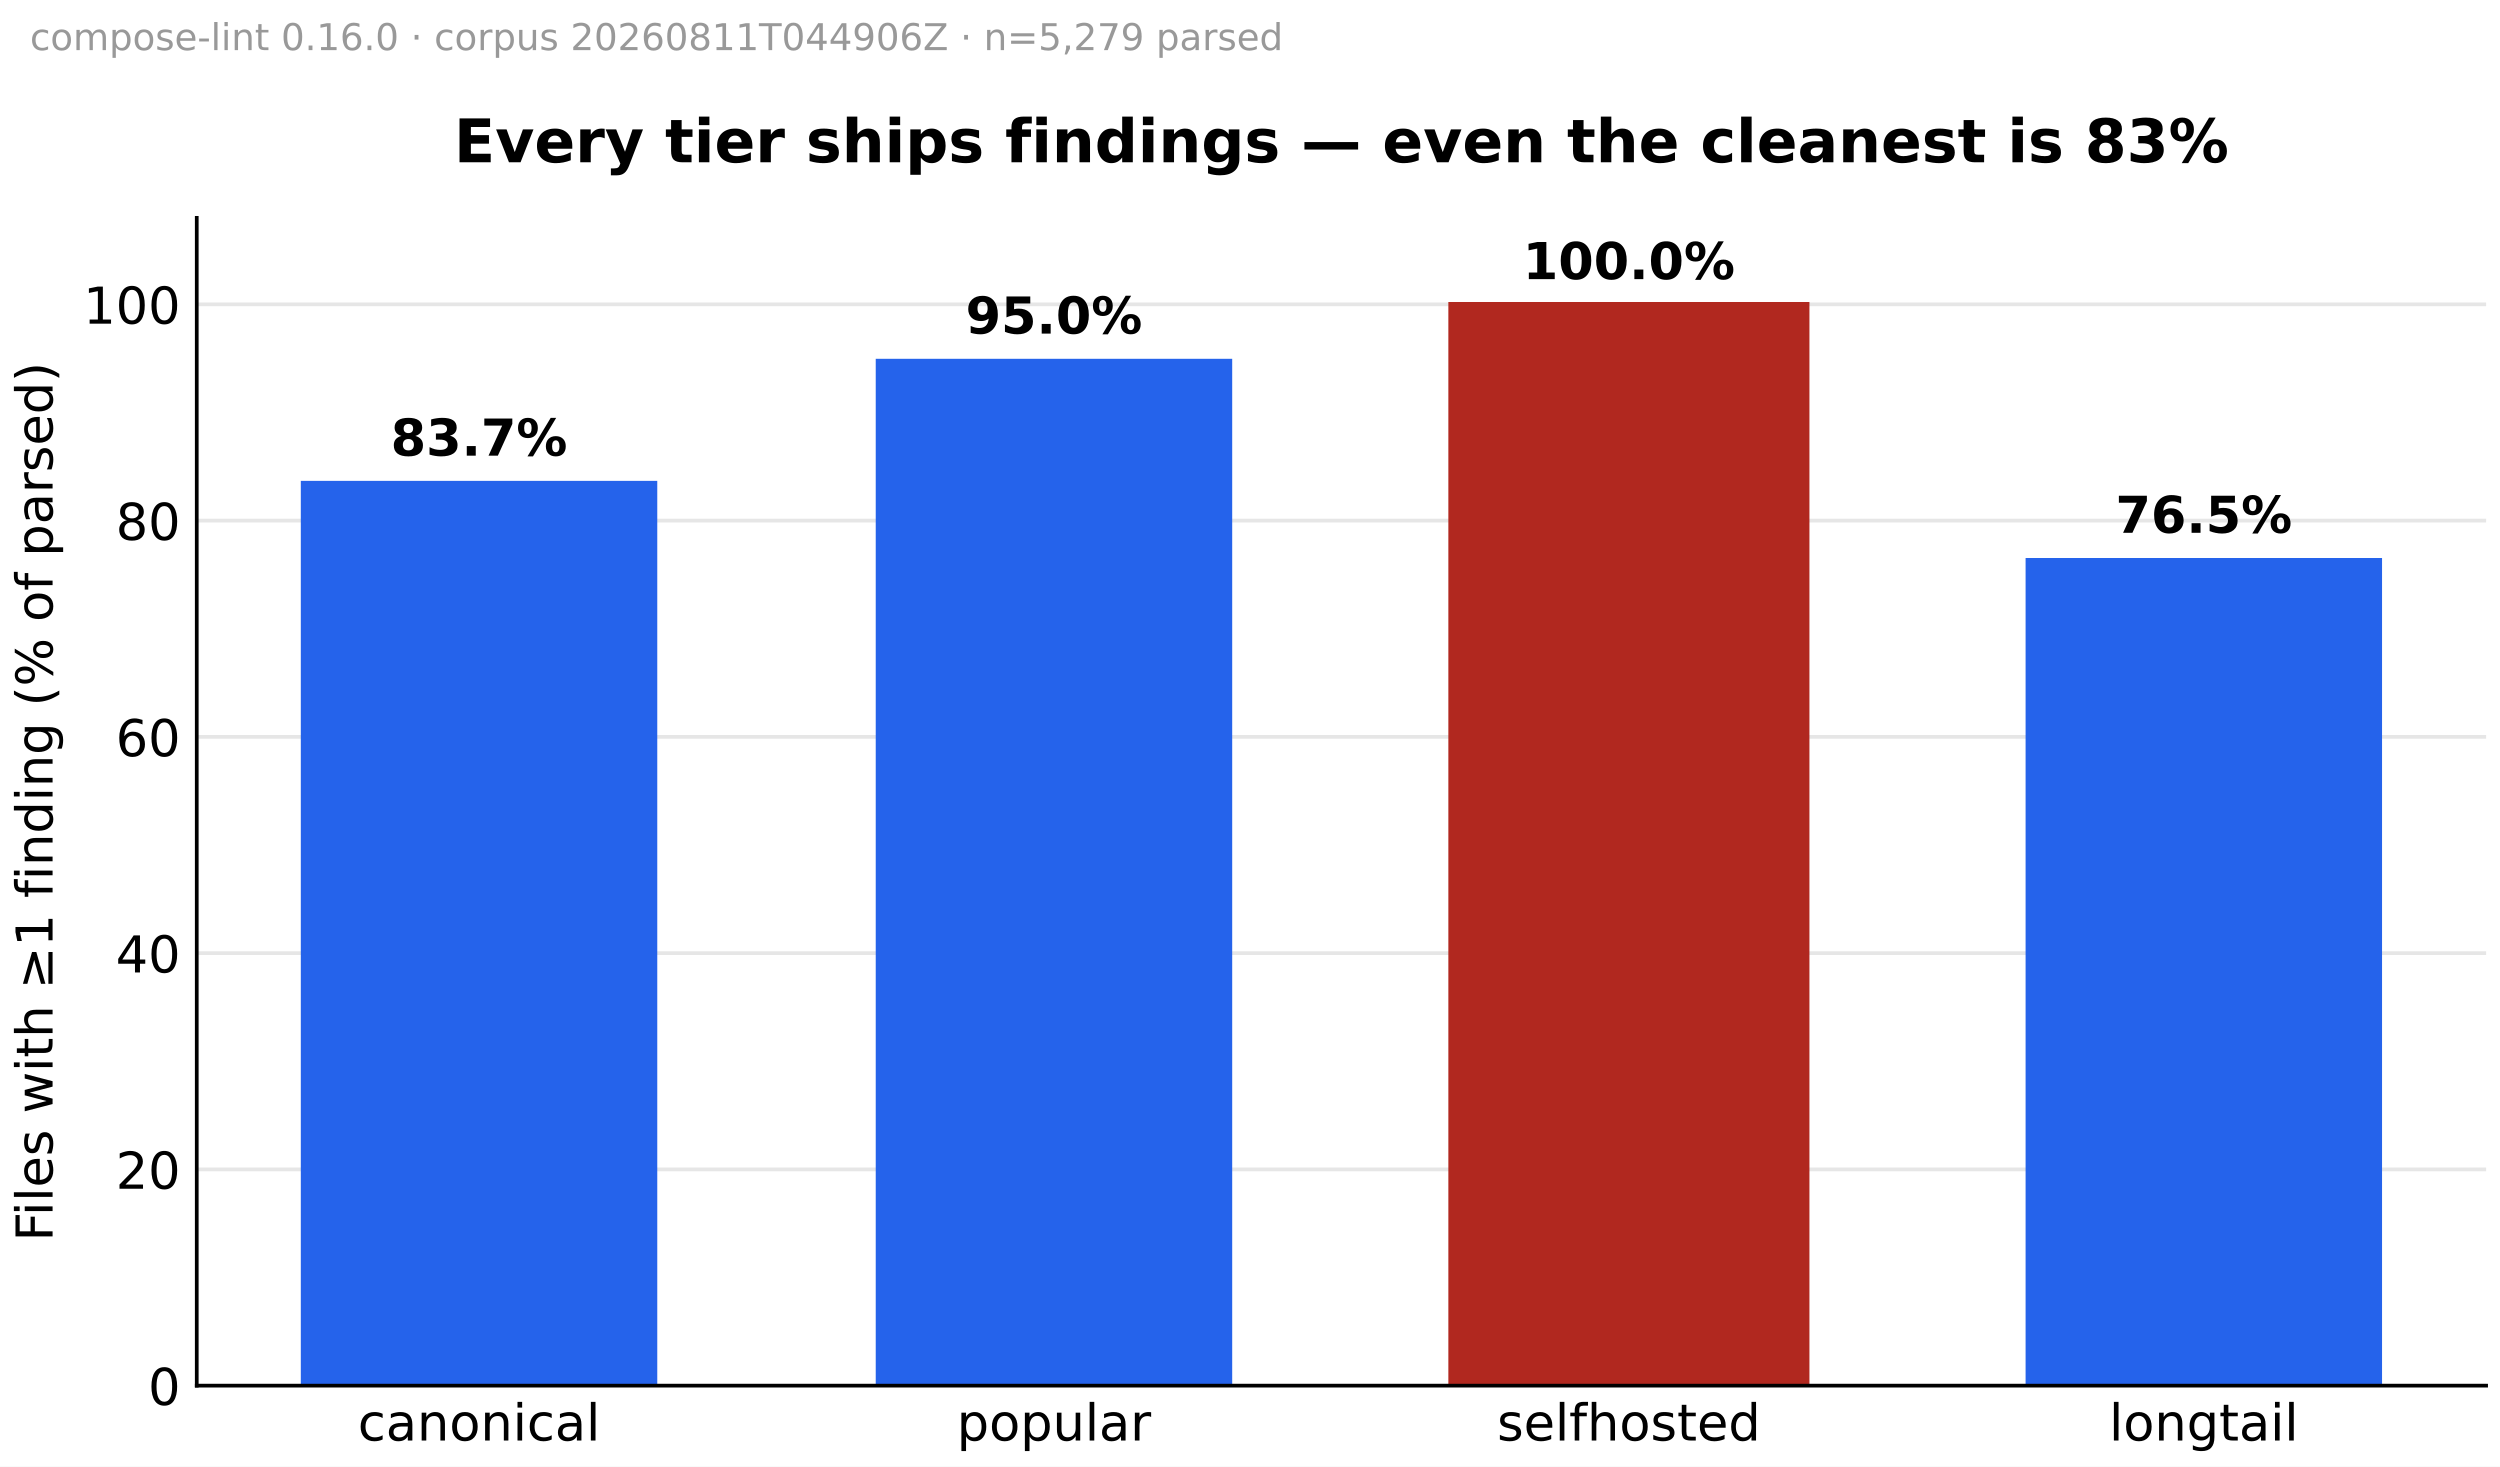
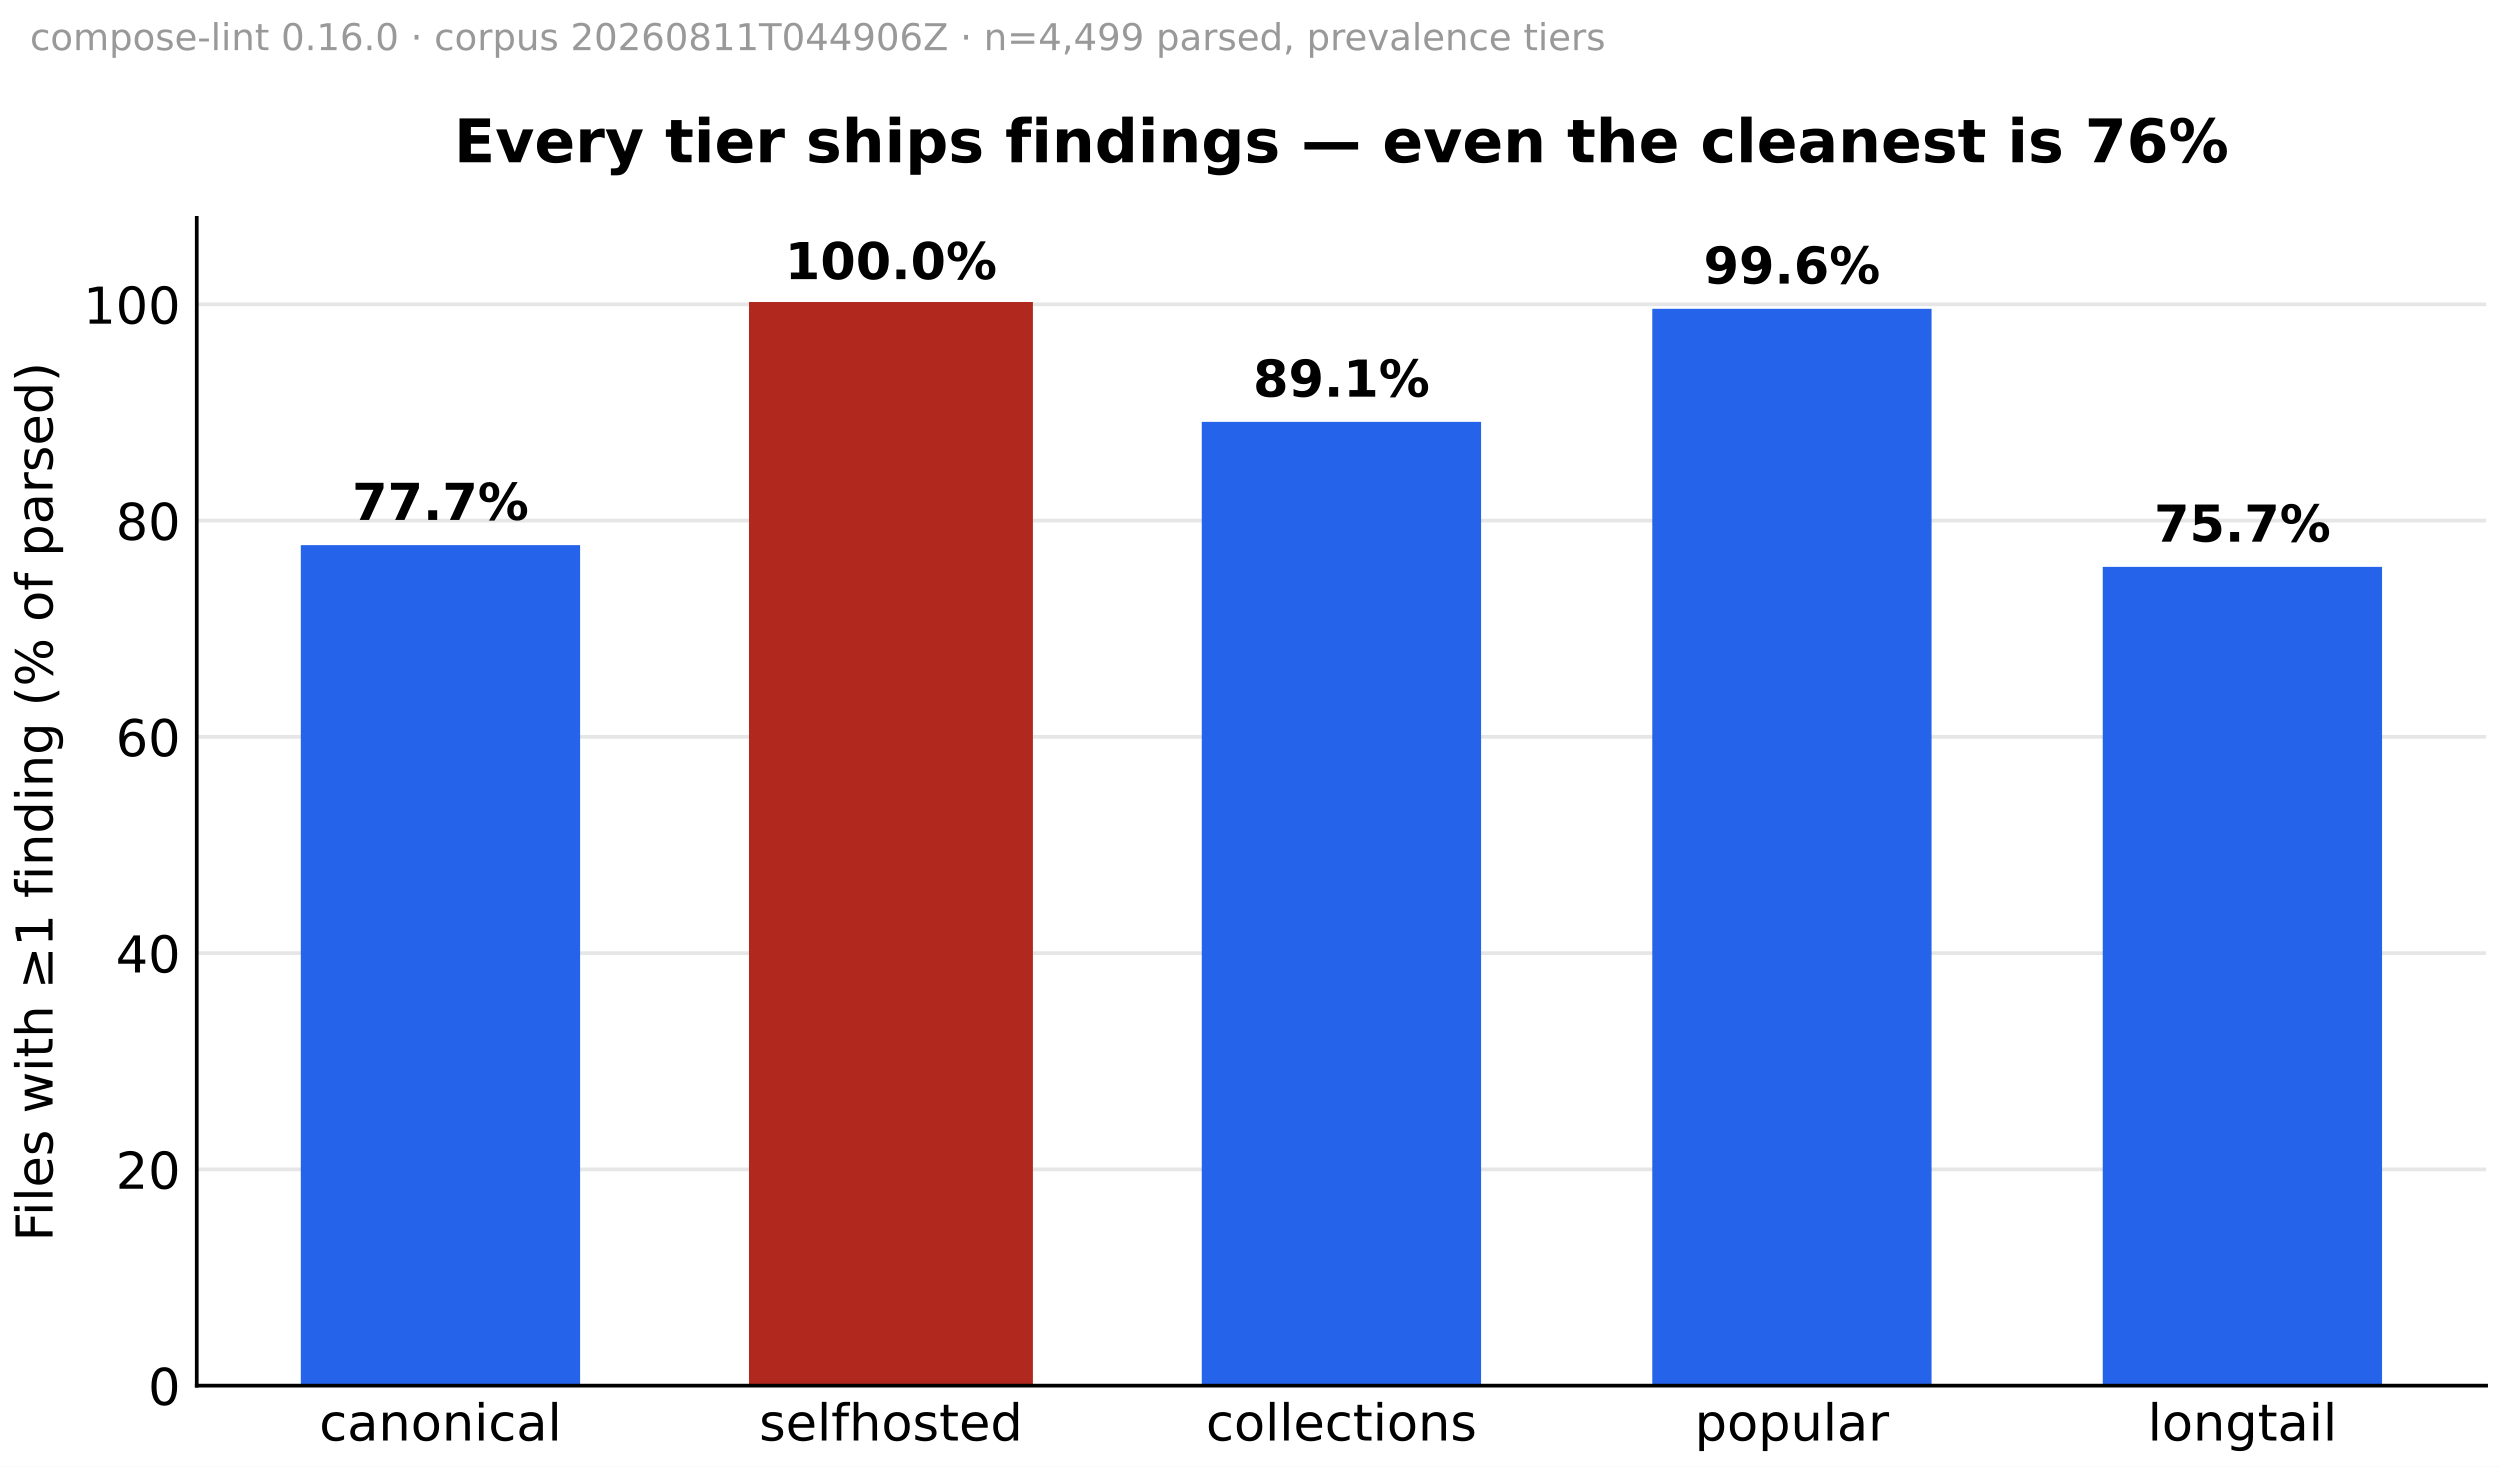
<svg xmlns="http://www.w3.org/2000/svg" width="540pt" height="316.8pt" viewBox="0 0 540 316.8" version="1.1">
  <defs>
    <style type="text/css">*{stroke-linejoin: round; stroke-linecap: butt}</style>
  </defs>
  <g id="figure_1">
    <g id="patch_1">
      <path d="M 0 316.8  L 540 316.8  L 540 0  L 0 0  z " style="fill: #ffffff" />
    </g>
    <g id="axes_1">
      <g id="patch_2">
        <path d="M 42.497 299.299  L 537 299.299  L 537 47.054  L 42.497 47.054  z " style="fill: #ffffff" />
      </g>
      <g id="matplotlib.axis_1">
        <g id="xtick_1">
          <g id="line2d_1" />
          <g id="text_1">
-             <text style="font-size: 11px; font-family: 'DejaVu Sans', 'Bitstream Vera Sans', 'Computer Modern Sans Serif', 'Lucida Grande', 'Verdana', 'Geneva', 'Lucid', 'Arial', 'Helvetica', 'Avant Garde', sans-serif; text-anchor: middle" x="103.472" y="311.157" transform="rotate(-0 103.4719 311.1572)">canonical</text>
+             <text style="font-size: 11px; font-family: 'DejaVu Sans', 'Bitstream Vera Sans', 'Computer Modern Sans Serif', 'Lucida Grande', 'Verdana', 'Geneva', 'Lucid', 'Arial', 'Helvetica', 'Avant Garde', sans-serif; text-anchor: middle" x="95.139" y="311.157" transform="rotate(-0 95.13918 311.1572)">canonical</text>
          </g>
        </g>
        <g id="xtick_2">
          <g id="line2d_2" />
          <g id="text_2">
-             <text style="font-size: 11px; font-family: 'DejaVu Sans', 'Bitstream Vera Sans', 'Computer Modern Sans Serif', 'Lucida Grande', 'Verdana', 'Geneva', 'Lucid', 'Arial', 'Helvetica', 'Avant Garde', sans-serif; text-anchor: middle" x="227.656" y="311.157" transform="rotate(-0 227.6563 311.1572)">popular</text>
+             <text style="font-size: 11px; font-family: 'DejaVu Sans', 'Bitstream Vera Sans', 'Computer Modern Sans Serif', 'Lucida Grande', 'Verdana', 'Geneva', 'Lucid', 'Arial', 'Helvetica', 'Avant Garde', sans-serif; text-anchor: middle" x="192.444" y="311.157" transform="rotate(-0 192.4439 311.1572)">selfhosted</text>
          </g>
        </g>
        <g id="xtick_3">
          <g id="line2d_3" />
          <g id="text_3">
-             <text style="font-size: 11px; font-family: 'DejaVu Sans', 'Bitstream Vera Sans', 'Computer Modern Sans Serif', 'Lucida Grande', 'Verdana', 'Geneva', 'Lucid', 'Arial', 'Helvetica', 'Avant Garde', sans-serif; text-anchor: middle" x="351.841" y="311.157" transform="rotate(-0 351.8408 311.1572)">selfhosted</text>
+             <text style="font-size: 11px; font-family: 'DejaVu Sans', 'Bitstream Vera Sans', 'Computer Modern Sans Serif', 'Lucida Grande', 'Verdana', 'Geneva', 'Lucid', 'Arial', 'Helvetica', 'Avant Garde', sans-serif; text-anchor: middle" x="289.749" y="311.157" transform="rotate(-0 289.7486 311.1572)">collections</text>
          </g>
        </g>
        <g id="xtick_4">
          <g id="line2d_4" />
          <g id="text_4">
-             <text style="font-size: 11px; font-family: 'DejaVu Sans', 'Bitstream Vera Sans', 'Computer Modern Sans Serif', 'Lucida Grande', 'Verdana', 'Geneva', 'Lucid', 'Arial', 'Helvetica', 'Avant Garde', sans-serif; text-anchor: middle" x="476.025" y="311.157" transform="rotate(-0 476.0252 311.1572)">longtail</text>
+             <text style="font-size: 11px; font-family: 'DejaVu Sans', 'Bitstream Vera Sans', 'Computer Modern Sans Serif', 'Lucida Grande', 'Verdana', 'Geneva', 'Lucid', 'Arial', 'Helvetica', 'Avant Garde', sans-serif; text-anchor: middle" x="387.053" y="311.157" transform="rotate(-0 387.0532 311.1572)">popular</text>
+           </g>
+         </g>
+         <g id="xtick_5">
+           <g id="line2d_5" />
+           <g id="text_5">
+             <text style="font-size: 11px; font-family: 'DejaVu Sans', 'Bitstream Vera Sans', 'Computer Modern Sans Serif', 'Lucida Grande', 'Verdana', 'Geneva', 'Lucid', 'Arial', 'Helvetica', 'Avant Garde', sans-serif; text-anchor: middle" x="484.358" y="311.157" transform="rotate(-0 484.3579 311.1572)">longtail</text>
          </g>
        </g>
      </g>
      <g id="matplotlib.axis_2">
        <g id="ytick_1">
-           <g id="line2d_5">
-             <path d="M 42.497 299.299  L 537 299.299  " clip-path="url(#p1abb377194)" style="fill: none; stroke: #e6e6e6; stroke-width: 0.8; stroke-linecap: square" />
+           <g id="line2d_6">
+             <path d="M 42.497 299.299  L 537 299.299  " clip-path="url(#pb6d2af3d29)" style="fill: none; stroke: #e6e6e6; stroke-width: 0.8; stroke-linecap: square" />
          </g>
-           <g id="line2d_6" />
-           <g id="text_5">
+           <g id="line2d_7" />
+           <g id="text_6">
            <text style="font-size: 11px; font-family: 'DejaVu Sans', 'Bitstream Vera Sans', 'Computer Modern Sans Serif', 'Lucida Grande', 'Verdana', 'Geneva', 'Lucid', 'Arial', 'Helvetica', 'Avant Garde', sans-serif; text-anchor: end" x="38.997" y="303.478" transform="rotate(-0 38.99735 303.4776)">0</text>
          </g>
        </g>
        <g id="ytick_2">
-           <g id="line2d_7">
-             <path d="M 42.497 252.587  L 537 252.587  " clip-path="url(#p1abb377194)" style="fill: none; stroke: #e6e6e6; stroke-width: 0.8; stroke-linecap: square" />
+           <g id="line2d_8">
+             <path d="M 42.497 252.587  L 537 252.587  " clip-path="url(#pb6d2af3d29)" style="fill: none; stroke: #e6e6e6; stroke-width: 0.8; stroke-linecap: square" />
          </g>
-           <g id="line2d_8" />
-           <g id="text_6">
+           <g id="line2d_9" />
+           <g id="text_7">
            <text style="font-size: 11px; font-family: 'DejaVu Sans', 'Bitstream Vera Sans', 'Computer Modern Sans Serif', 'Lucida Grande', 'Verdana', 'Geneva', 'Lucid', 'Arial', 'Helvetica', 'Avant Garde', sans-serif; text-anchor: end" x="38.997" y="256.766" transform="rotate(-0 38.99735 256.7656)">20</text>
          </g>
        </g>
        <g id="ytick_3">
-           <g id="line2d_9">
-             <path d="M 42.497 205.875  L 537 205.875  " clip-path="url(#p1abb377194)" style="fill: none; stroke: #e6e6e6; stroke-width: 0.8; stroke-linecap: square" />
+           <g id="line2d_10">
+             <path d="M 42.497 205.875  L 537 205.875  " clip-path="url(#pb6d2af3d29)" style="fill: none; stroke: #e6e6e6; stroke-width: 0.8; stroke-linecap: square" />
          </g>
-           <g id="line2d_10" />
-           <g id="text_7">
+           <g id="line2d_11" />
+           <g id="text_8">
            <text style="font-size: 11px; font-family: 'DejaVu Sans', 'Bitstream Vera Sans', 'Computer Modern Sans Serif', 'Lucida Grande', 'Verdana', 'Geneva', 'Lucid', 'Arial', 'Helvetica', 'Avant Garde', sans-serif; text-anchor: end" x="38.997" y="210.054" transform="rotate(-0 38.99735 210.0537)">40</text>
          </g>
        </g>
        <g id="ytick_4">
-           <g id="line2d_11">
-             <path d="M 42.497 159.163  L 537 159.163  " clip-path="url(#p1abb377194)" style="fill: none; stroke: #e6e6e6; stroke-width: 0.8; stroke-linecap: square" />
+           <g id="line2d_12">
+             <path d="M 42.497 159.163  L 537 159.163  " clip-path="url(#pb6d2af3d29)" style="fill: none; stroke: #e6e6e6; stroke-width: 0.8; stroke-linecap: square" />
          </g>
-           <g id="line2d_12" />
-           <g id="text_8">
+           <g id="line2d_13" />
+           <g id="text_9">
            <text style="font-size: 11px; font-family: 'DejaVu Sans', 'Bitstream Vera Sans', 'Computer Modern Sans Serif', 'Lucida Grande', 'Verdana', 'Geneva', 'Lucid', 'Arial', 'Helvetica', 'Avant Garde', sans-serif; text-anchor: end" x="38.997" y="163.342" transform="rotate(-0 38.99735 163.3417)">60</text>
          </g>
        </g>
        <g id="ytick_5">
-           <g id="line2d_13">
-             <path d="M 42.497 112.451  L 537 112.451  " clip-path="url(#p1abb377194)" style="fill: none; stroke: #e6e6e6; stroke-width: 0.8; stroke-linecap: square" />
+           <g id="line2d_14">
+             <path d="M 42.497 112.451  L 537 112.451  " clip-path="url(#pb6d2af3d29)" style="fill: none; stroke: #e6e6e6; stroke-width: 0.8; stroke-linecap: square" />
          </g>
-           <g id="line2d_14" />
-           <g id="text_9">
+           <g id="line2d_15" />
+           <g id="text_10">
            <text style="font-size: 11px; font-family: 'DejaVu Sans', 'Bitstream Vera Sans', 'Computer Modern Sans Serif', 'Lucida Grande', 'Verdana', 'Geneva', 'Lucid', 'Arial', 'Helvetica', 'Avant Garde', sans-serif; text-anchor: end" x="38.997" y="116.63" transform="rotate(-0 38.99735 116.6297)">80</text>
          </g>
        </g>
        <g id="ytick_6">
-           <g id="line2d_15">
-             <path d="M 42.497 65.739  L 537 65.739  " clip-path="url(#p1abb377194)" style="fill: none; stroke: #e6e6e6; stroke-width: 0.8; stroke-linecap: square" />
+           <g id="line2d_16">
+             <path d="M 42.497 65.739  L 537 65.739  " clip-path="url(#pb6d2af3d29)" style="fill: none; stroke: #e6e6e6; stroke-width: 0.8; stroke-linecap: square" />
          </g>
-           <g id="line2d_16" />
-           <g id="text_10">
+           <g id="line2d_17" />
+           <g id="text_11">
            <text style="font-size: 11px; font-family: 'DejaVu Sans', 'Bitstream Vera Sans', 'Computer Modern Sans Serif', 'Lucida Grande', 'Verdana', 'Geneva', 'Lucid', 'Arial', 'Helvetica', 'Avant Garde', sans-serif; text-anchor: end" x="38.997" y="69.918" transform="rotate(-0 38.99735 69.91771)">100</text>
          </g>
        </g>
-         <g id="text_11">
+         <g id="text_12">
          <text style="font-size: 11px; font-family: 'DejaVu Sans', 'Bitstream Vera Sans', 'Computer Modern Sans Serif', 'Lucida Grande', 'Verdana', 'Geneva', 'Lucid', 'Arial', 'Helvetica', 'Avant Garde', sans-serif; text-anchor: middle" x="11.359" y="173.177" transform="rotate(-90 11.35852 173.1766)">Files with ≥1 finding (% of parsed)</text>
        </g>
      </g>
      <g id="patch_3">
-         <path d="M 64.975 299.299  L 141.969 299.299  L 141.969 103.871  L 64.975 103.871  z " clip-path="url(#p1abb377194)" style="fill: #2563eb" />
+         <path d="M 64.975 299.299  L 125.304 299.299  L 125.304 117.746  L 64.975 117.746  z " clip-path="url(#pb6d2af3d29)" style="fill: #2563eb" />
      </g>
      <g id="patch_4">
-         <path d="M 189.159 299.299  L 266.154 299.299  L 266.154 77.498  L 189.159 77.498  z " clip-path="url(#p1abb377194)" style="fill: #2563eb" />
+         <path d="M 162.279 299.299  L 222.608 299.299  L 222.608 65.739  L 162.279 65.739  z " clip-path="url(#pb6d2af3d29)" style="fill: #b1281f; stroke: #b1281f; stroke-linejoin: miter" />
      </g>
      <g id="patch_5">
-         <path d="M 313.344 299.299  L 390.338 299.299  L 390.338 65.739  L 313.344 65.739  z " clip-path="url(#p1abb377194)" style="fill: #b1281f; stroke: #b1281f; stroke-linejoin: miter" />
+         <path d="M 259.584 299.299  L 319.913 299.299  L 319.913 91.126  L 259.584 91.126  z " clip-path="url(#pb6d2af3d29)" style="fill: #2563eb" />
      </g>
      <g id="patch_6">
-         <path d="M 437.528 299.299  L 514.522 299.299  L 514.522 120.533  L 437.528 120.533  z " clip-path="url(#p1abb377194)" style="fill: #2563eb" />
+         <path d="M 356.889 299.299  L 417.218 299.299  L 417.218 66.699  L 356.889 66.699  z " clip-path="url(#pb6d2af3d29)" style="fill: #2563eb" />
      </g>
      <g id="patch_7">
+         <path d="M 454.193 299.299  L 514.522 299.299  L 514.522 122.44  L 454.193 122.44  z " clip-path="url(#pb6d2af3d29)" style="fill: #2563eb" />
+       </g>
+       <g id="patch_8">
        <path d="M 42.497 299.299  L 42.497 47.054  " style="fill: none; stroke: #000000; stroke-width: 0.8; stroke-linejoin: miter; stroke-linecap: square" />
      </g>
-       <g id="patch_8">
+       <g id="patch_9">
        <path d="M 42.497 299.299  L 537 299.299  " style="fill: none; stroke: #000000; stroke-width: 0.8; stroke-linejoin: miter; stroke-linecap: square" />
      </g>
-       <g id="text_12">
-         <text style="font-weight: 700; font-size: 11px; font-family: 'DejaVu Sans', 'Bitstream Vera Sans', 'Computer Modern Sans Serif', 'Lucida Grande', 'Verdana', 'Geneva', 'Lucid', 'Arial', 'Helvetica', 'Avant Garde', sans-serif; text-anchor: middle" x="103.472" y="98.426" transform="rotate(-0 103.4719 98.42593)">83.7%</text>
-       </g>
      <g id="text_13">
-         <text style="font-weight: 700; font-size: 11px; font-family: 'DejaVu Sans', 'Bitstream Vera Sans', 'Computer Modern Sans Serif', 'Lucida Grande', 'Verdana', 'Geneva', 'Lucid', 'Arial', 'Helvetica', 'Avant Garde', sans-serif; text-anchor: middle" x="227.656" y="72.053" transform="rotate(-0 227.6563 72.05267)">95.0%</text>
+         <text style="font-weight: 700; font-size: 11px; font-family: 'DejaVu Sans', 'Bitstream Vera Sans', 'Computer Modern Sans Serif', 'Lucida Grande', 'Verdana', 'Geneva', 'Lucid', 'Arial', 'Helvetica', 'Avant Garde', sans-serif; text-anchor: middle" x="95.139" y="112.301" transform="rotate(-0 95.13918 112.301)">77.7%</text>
      </g>
      <g id="text_14">
-         <text style="font-weight: 700; font-size: 11px; font-family: 'DejaVu Sans', 'Bitstream Vera Sans', 'Computer Modern Sans Serif', 'Lucida Grande', 'Verdana', 'Geneva', 'Lucid', 'Arial', 'Helvetica', 'Avant Garde', sans-serif; text-anchor: middle" x="351.841" y="60.294" transform="rotate(-0 351.8408 60.2937)">100.0%</text>
+         <text style="font-weight: 700; font-size: 11px; font-family: 'DejaVu Sans', 'Bitstream Vera Sans', 'Computer Modern Sans Serif', 'Lucida Grande', 'Verdana', 'Geneva', 'Lucid', 'Arial', 'Helvetica', 'Avant Garde', sans-serif; text-anchor: middle" x="192.444" y="60.294" transform="rotate(-0 192.4439 60.2937)">100.0%</text>
      </g>
      <g id="text_15">
-         <text style="font-weight: 700; font-size: 11px; font-family: 'DejaVu Sans', 'Bitstream Vera Sans', 'Computer Modern Sans Serif', 'Lucida Grande', 'Verdana', 'Geneva', 'Lucid', 'Arial', 'Helvetica', 'Avant Garde', sans-serif; text-anchor: middle" x="476.025" y="115.088" transform="rotate(-0 476.0252 115.0878)">76.5%</text>
+         <text style="font-weight: 700; font-size: 11px; font-family: 'DejaVu Sans', 'Bitstream Vera Sans', 'Computer Modern Sans Serif', 'Lucida Grande', 'Verdana', 'Geneva', 'Lucid', 'Arial', 'Helvetica', 'Avant Garde', sans-serif; text-anchor: middle" x="289.749" y="85.681" transform="rotate(-0 289.7486 85.68065)">89.1%</text>
      </g>
      <g id="text_16">
-         <text style="font-weight: 700; font-size: 13px; font-family: 'DejaVu Sans', 'Bitstream Vera Sans', 'Computer Modern Sans Serif', 'Lucida Grande', 'Verdana', 'Geneva', 'Lucid', 'Arial', 'Helvetica', 'Avant Garde', sans-serif; text-anchor: middle" x="289.749" y="35.054" transform="rotate(-0 289.7486 35.05421)">Every tier ships findings — even the cleanest is 83%</text>
+         <text style="font-weight: 700; font-size: 11px; font-family: 'DejaVu Sans', 'Bitstream Vera Sans', 'Computer Modern Sans Serif', 'Lucida Grande', 'Verdana', 'Geneva', 'Lucid', 'Arial', 'Helvetica', 'Avant Garde', sans-serif; text-anchor: middle" x="387.053" y="61.254" transform="rotate(-0 387.0532 61.25406)">99.6%</text>
+       </g>
+       <g id="text_17">
+         <text style="font-weight: 700; font-size: 11px; font-family: 'DejaVu Sans', 'Bitstream Vera Sans', 'Computer Modern Sans Serif', 'Lucida Grande', 'Verdana', 'Geneva', 'Lucid', 'Arial', 'Helvetica', 'Avant Garde', sans-serif; text-anchor: middle" x="484.358" y="116.995" transform="rotate(-0 484.3579 116.9947)">75.7%</text>
+       </g>
+       <g id="text_18">
+         <text style="font-weight: 700; font-size: 13px; font-family: 'DejaVu Sans', 'Bitstream Vera Sans', 'Computer Modern Sans Serif', 'Lucida Grande', 'Verdana', 'Geneva', 'Lucid', 'Arial', 'Helvetica', 'Avant Garde', sans-serif; text-anchor: middle" x="289.749" y="35.054" transform="rotate(-0 289.7486 35.05421)">Every tier ships findings — even the cleanest is 76%</text>
      </g>
    </g>
-     <g id="text_17">
-       <text style="font-size: 8px; font-family: 'DejaVu Sans', 'Bitstream Vera Sans', 'Computer Modern Sans Serif', 'Lucida Grande', 'Verdana', 'Geneva', 'Lucid', 'Arial', 'Helvetica', 'Avant Garde', sans-serif; text-anchor: start; fill: #999999" x="6.48" y="10.831" transform="rotate(-0 6.48 10.83075)">compose-lint 0.16.0  ·  corpus 20260811T044906Z  ·  n=5,279 parsed</text>
+     <g id="text_19">
+       <text style="font-size: 8px; font-family: 'DejaVu Sans', 'Bitstream Vera Sans', 'Computer Modern Sans Serif', 'Lucida Grande', 'Verdana', 'Geneva', 'Lucid', 'Arial', 'Helvetica', 'Avant Garde', sans-serif; text-anchor: start; fill: #999999" x="6.48" y="10.831" transform="rotate(-0 6.48 10.83075)">compose-lint 0.16.0  ·  corpus 20260811T044906Z  ·  n=4,499 parsed, prevalence tiers</text>
    </g>
  </g>
  <defs>
-     <clipPath id="p1abb377194">
+     <clipPath id="pb6d2af3d29">
      <rect x="42.497" y="47.054" width="494.502" height="252.245" />
    </clipPath>
  </defs>
</svg>
